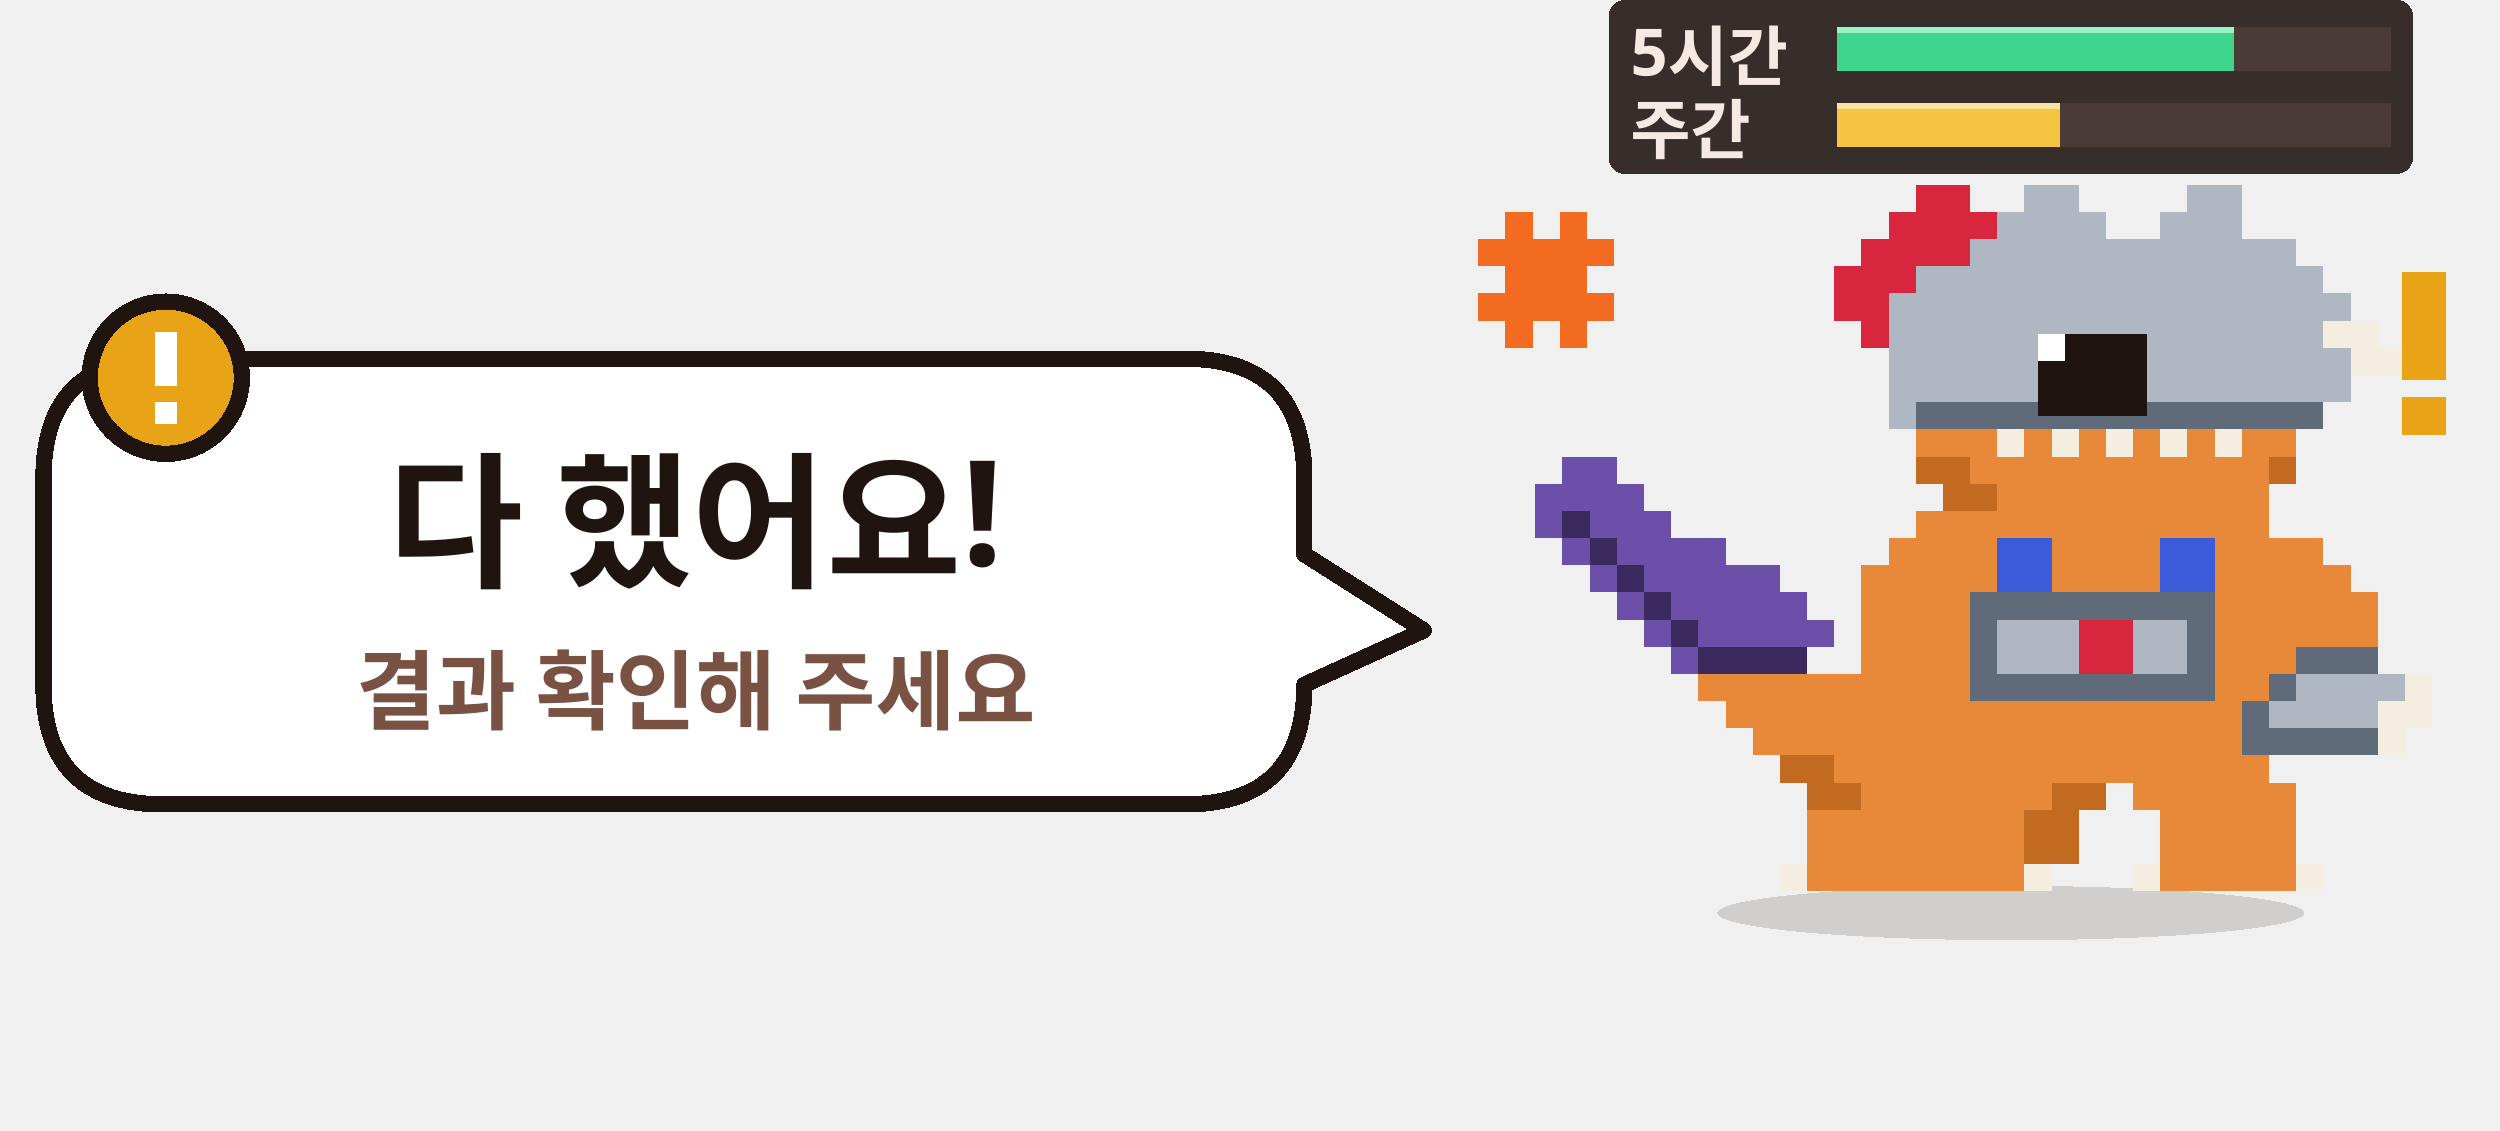
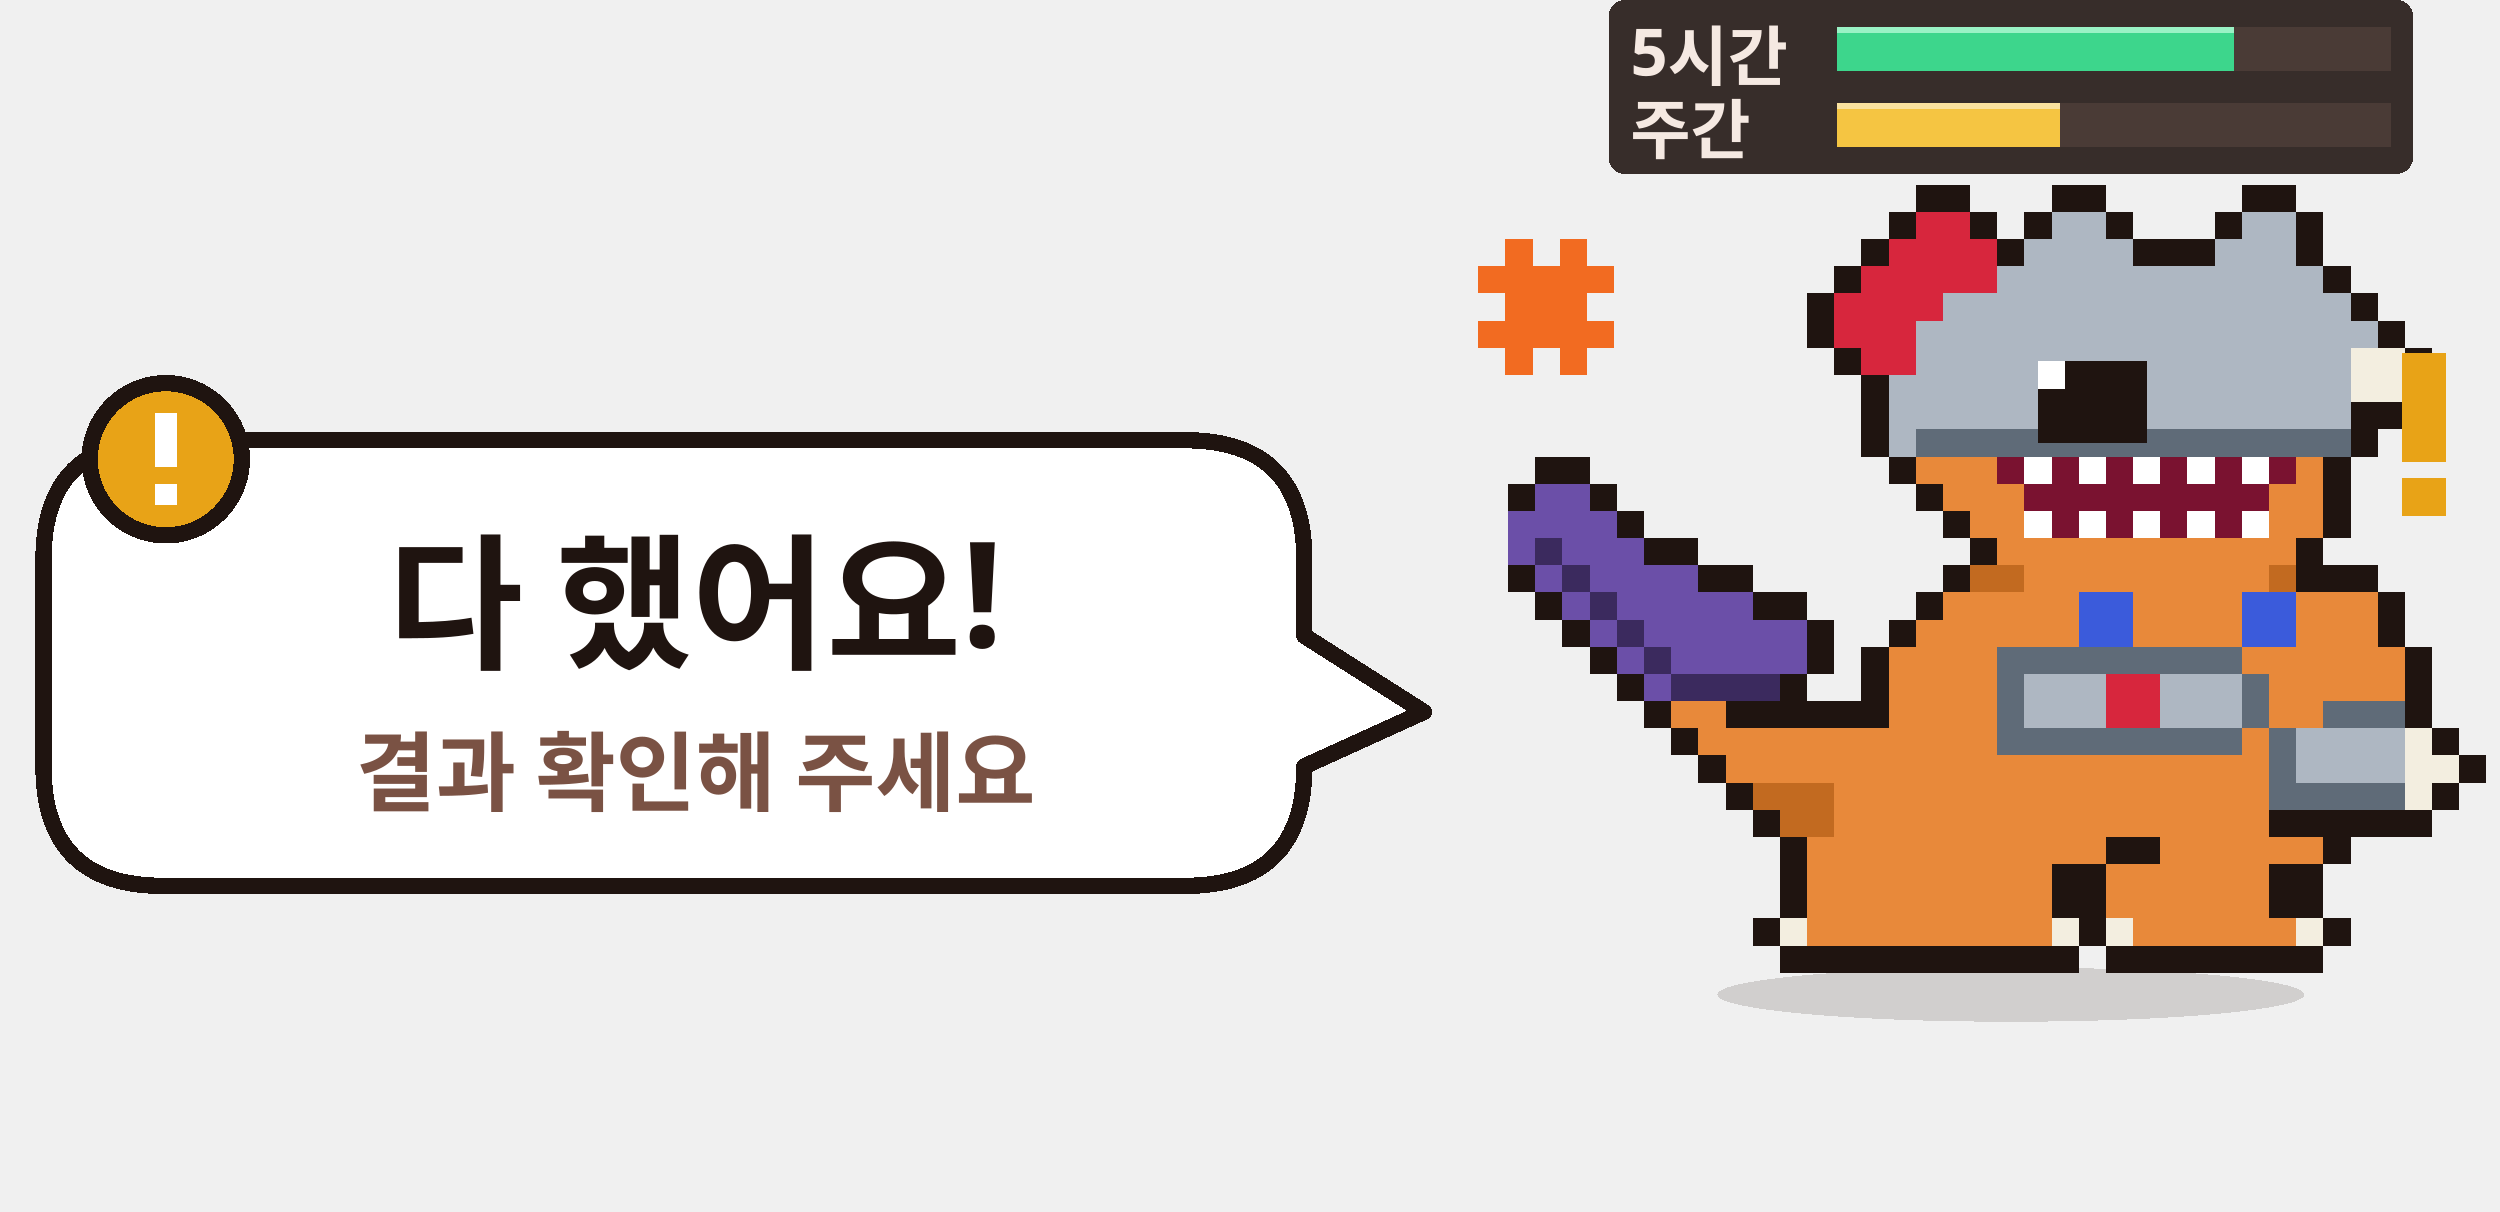
- <svg xmlns="http://www.w3.org/2000/svg" width="460" height="208" viewBox="0 0 460 208" shape-rendering="crispEdges">
+ <svg xmlns="http://www.w3.org/2000/svg" width="460" height="223" viewBox="0 0 460 223" shape-rendering="crispEdges">
  <g transform="translate(370 16)">
    <g transform="scale(1)">
      <g transform="translate(-370 -16)">
        <rect x="296" y="0" width="148" height="32" rx="3" fill="#1F1410" fill-opacity="0.88" />
        <text x="300" y="9" dominant-baseline="central" font-family="'Malgun Gothic','Apple SD Gothic Neo','Noto Sans KR',sans-serif" font-size="12" font-weight="700" fill="#F5E9E2">5시간</text>
        <rect x="338" y="5" width="102" height="8" fill="#4A3B36" />
        <rect x="338" y="5" width="73" height="8" fill="#3DD68C" />
        <rect x="338" y="5" width="73" height="1" fill="#9AF2C5" />
        <text x="300" y="23" dominant-baseline="central" font-family="'Malgun Gothic','Apple SD Gothic Neo','Noto Sans KR',sans-serif" font-size="12" font-weight="700" fill="#F5E9E2">주간</text>
        <rect x="338" y="19" width="102" height="8" fill="#4A3B36" />
        <rect x="338" y="19" width="41" height="8" fill="#F5C542" />
        <rect x="338" y="19" width="41" height="1" fill="#FBE3A0" />
      </g>
    </g>
  </g>
-   <g transform="translate(0 48)">
+   <g transform="translate(0 63)">
    <g transform="translate(262 68)">
      <g transform="scale(1)">
        <g transform="translate(-262 -68)">
          <path d="M30 18 H218 Q240 18 240 40 V54 L262 68 L240 78 Q240 100 218 100 H30 Q8 100 8 78 V40 Q8 18 30 18 Z" fill="#FFFFFF" stroke="#1F1410" stroke-width="3" stroke-linejoin="round" />
          <circle cx="30.5" cy="21.5" r="14" fill="#E8A317" stroke="#1F1410" stroke-width="3" />
          <rect x="28.5" y="13" width="4" height="10" fill="#FFFFFF" />
          <rect x="28.5" y="26" width="4" height="4" fill="#FFFFFF" />
          <text x="128" y="58" text-anchor="middle" font-family="'Malgun Gothic','Apple SD Gothic Neo','Noto Sans KR',sans-serif" font-size="27" font-weight="800" fill="#1F1410">다 했어요!</text>
          <text x="128" y="85" text-anchor="middle" font-family="'Malgun Gothic','Apple SD Gothic Neo','Noto Sans KR',sans-serif" font-size="16" font-weight="600" fill="#7A5244">결과 확인해 주세요</text>
        </g>
      </g>
    </g>
    <g transform="translate(370 118)">
      <g>
        <g transform="translate(-370 -118)">
          <ellipse cx="370" cy="120" rx="54" ry="5" fill="#1F1410" opacity="0.15" />
          <g>
            <animateTransform attributeName="transform" type="translate" values="0 0;0 -8;0 0" keyTimes="0;0.4;1" dur="0.9s" begin="0.8s" repeatCount="indefinite" calcMode="spline" keySplines="0.3 0 0.5 1;0.5 0 0.7 1" />
            <g transform="translate(220 6) scale(10)">
-               <g transform="translate(6.25 -2)">
+               <g transform="translate(5.75 -3)">
                <g>
                  <animateTransform attributeName="transform" type="translate" values="0 0;0 -0.3" dur="1.4s" calcMode="discrete" repeatCount="indefinite" />
-                   <rect x="7" y="0" width="1" height="0.5" fill="#D7263D" />
-                   <rect x="9" y="0" width="1" height="0.5" fill="#AEB7C2" />
-                   <rect x="12" y="0" width="1" height="0.5" fill="#AEB7C2" />
-                   <rect x="6.5" y="0.5" width="2" height="0.5" fill="#D7263D" />
-                   <rect x="8.5" y="0.5" width="2" height="0.5" fill="#AEB7C2" />
-                   <rect x="11.5" y="0.5" width="1.5" height="0.5" fill="#AEB7C2" />
-                   <rect x="6" y="1" width="2" height="0.5" fill="#D7263D" />
-                   <rect x="8" y="1" width="6" height="0.5" fill="#AEB7C2" />
-                   <rect x="5.5" y="1.5" width="1.5" height="0.5" fill="#D7263D" />
-                   <rect x="7" y="1.5" width="7.5" height="0.5" fill="#AEB7C2" />
-                   <rect x="5.5" y="2" width="1" height="0.5" fill="#D7263D" />
-                   <rect x="6.5" y="2" width="8.5" height="0.5" fill="#AEB7C2" />
-                   <rect x="6" y="2.5" width="0.5" height="0.5" fill="#D7263D" />
-                   <rect x="6.5" y="2.5" width="8" height="0.5" fill="#AEB7C2" />
-                   <rect x="14.5" y="2.5" width="1" height="0.5" fill="#F3EEE0" />
-                   <rect x="6.5" y="3" width="3" height="0.5" fill="#AEB7C2" />
-                   <rect x="9.5" y="3" width="1.5" height="0.5" fill="#1E9E5A" />
-                   <rect x="11" y="3" width="4" height="0.5" fill="#AEB7C2" />
-                   <rect x="15" y="3" width="1" height="0.5" fill="#F3EEE0" />
-                   <rect x="6.5" y="3.5" width="3" height="0.5" fill="#AEB7C2" />
-                   <rect x="9.5" y="3.5" width="1.5" height="0.5" fill="#1E9E5A" />
-                   <rect x="11" y="3.5" width="4" height="0.5" fill="#AEB7C2" />
-                   <rect x="6.5" y="4" width="0.5" height="0.5" fill="#AEB7C2" />
-                   <rect x="7" y="4" width="7.5" height="0.5" fill="#5F6B78" />
-                   <rect x="7" y="4.5" width="1.5" height="0.5" fill="#E8893A" />
-                   <rect x="8.5" y="4.5" width="0.5" height="0.5" fill="#F3EEE0" />
-                   <rect x="9" y="4.5" width="0.5" height="0.5" fill="#E8893A" />
-                   <rect x="9.5" y="4.5" width="0.5" height="0.5" fill="#F3EEE0" />
-                   <rect x="10" y="4.5" width="0.5" height="0.5" fill="#E8893A" />
-                   <rect x="10.5" y="4.5" width="0.5" height="0.5" fill="#F3EEE0" />
-                   <rect x="11" y="4.5" width="0.5" height="0.5" fill="#E8893A" />
-                   <rect x="11.5" y="4.5" width="0.5" height="0.5" fill="#F3EEE0" />
-                   <rect x="12" y="4.5" width="0.5" height="0.5" fill="#E8893A" />
-                   <rect x="12.5" y="4.5" width="0.5" height="0.5" fill="#F3EEE0" />
-                   <rect x="13" y="4.5" width="1" height="0.5" fill="#E8893A" />
+                   <rect x="7.5" y="-0.5" width="1" height="0.5" fill="#1F1410" />
+                   <rect x="10" y="-0.5" width="1" height="0.5" fill="#1F1410" />
+                   <rect x="13.5" y="-0.5" width="1" height="0.5" fill="#1F1410" />
+                   <rect x="7" y="0" width="0.5" height="0.5" fill="#1F1410" />
+                   <rect x="8.5" y="0" width="0.5" height="0.5" fill="#1F1410" />
+                   <rect x="9.5" y="0" width="0.5" height="0.5" fill="#1F1410" />
+                   <rect x="11" y="0" width="0.5" height="0.5" fill="#1F1410" />
+                   <rect x="13" y="0" width="0.5" height="0.5" fill="#1F1410" />
+                   <rect x="14.5" y="0" width="0.5" height="0.5" fill="#1F1410" />
+                   <rect x="6.5" y="0.5" width="0.5" height="0.5" fill="#1F1410" />
+                   <rect x="9" y="0.5" width="0.5" height="0.5" fill="#1F1410" />
+                   <rect x="11.5" y="0.5" width="1.5" height="0.5" fill="#1F1410" />
+                   <rect x="14.5" y="0.5" width="0.5" height="0.5" fill="#1F1410" />
+                   <rect x="6" y="1" width="0.5" height="0.5" fill="#1F1410" />
+                   <rect x="15" y="1" width="0.5" height="0.5" fill="#1F1410" />
+                   <rect x="5.5" y="1.5" width="0.5" height="0.5" fill="#1F1410" />
+                   <rect x="15.5" y="1.5" width="0.5" height="0.5" fill="#1F1410" />
+                   <rect x="5.5" y="2" width="0.5" height="0.5" fill="#1F1410" />
+                   <rect x="16" y="2" width="0.5" height="0.5" fill="#1F1410" />
+                   <rect x="6" y="2.5" width="0.5" height="0.5" fill="#1F1410" />
+                   <rect x="16.5" y="2.5" width="0.5" height="0.5" fill="#1F1410" />
+                   <rect x="6.5" y="3" width="0.5" height="0.5" fill="#1F1410" />
+                   <rect x="16.5" y="3" width="0.5" height="0.5" fill="#1F1410" />
+                   <rect x="6.5" y="3.5" width="0.5" height="0.5" fill="#1F1410" />
+                   <rect x="15.5" y="3.5" width="1" height="0.5" fill="#1F1410" />
+                   <rect x="6.5" y="4" width="0.5" height="0.5" fill="#1F1410" />
+                   <rect x="15.5" y="4" width="0.5" height="0.5" fill="#1F1410" />
+                   <rect x="0.5" y="4.5" width="1" height="0.5" fill="#1F1410" />
+                   <rect x="7" y="4.5" width="0.5" height="0.5" fill="#1F1410" />
+                   <rect x="15" y="4.5" width="0.5" height="0.5" fill="#1F1410" />
+                   <rect x="0" y="5" width="0.5" height="0.5" fill="#1F1410" />
+                   <rect x="1.5" y="5" width="0.5" height="0.5" fill="#1F1410" />
+                   <rect x="7.5" y="5" width="0.5" height="0.5" fill="#1F1410" />
+                   <rect x="15" y="5" width="0.5" height="0.5" fill="#1F1410" />
+                   <rect x="2" y="5.5" width="0.5" height="0.5" fill="#1F1410" />
+                   <rect x="8" y="5.5" width="0.5" height="0.5" fill="#1F1410" />
+                   <rect x="15" y="5.5" width="0.5" height="0.5" fill="#1F1410" />
+                   <rect x="2.5" y="6" width="1" height="0.5" fill="#1F1410" />
+                   <rect x="8.5" y="6" width="0.5" height="0.5" fill="#1F1410" />
+                   <rect x="14.5" y="6" width="0.5" height="0.5" fill="#1F1410" />
+                   <rect x="0" y="6.5" width="0.5" height="0.5" fill="#1F1410" />
+                   <rect x="3.5" y="6.5" width="1" height="0.5" fill="#1F1410" />
+                   <rect x="8" y="6.5" width="0.5" height="0.5" fill="#1F1410" />
+                   <rect x="14.5" y="6.5" width="1.5" height="0.5" fill="#1F1410" />
+                   <rect x="0.5" y="7" width="0.5" height="0.5" fill="#1F1410" />
+                   <rect x="4.5" y="7" width="1" height="0.5" fill="#1F1410" />
+                   <rect x="7.5" y="7" width="0.5" height="0.5" fill="#1F1410" />
+                   <rect x="16" y="7" width="0.5" height="0.5" fill="#1F1410" />
+                   <rect x="1" y="7.5" width="0.5" height="0.5" fill="#1F1410" />
+                   <rect x="5.5" y="7.5" width="0.5" height="0.5" fill="#1F1410" />
+                   <rect x="7" y="7.5" width="0.5" height="0.5" fill="#1F1410" />
+                   <rect x="16" y="7.5" width="0.5" height="0.5" fill="#1F1410" />
+                   <rect x="1.5" y="8" width="0.5" height="0.5" fill="#1F1410" />
+                   <rect x="5.5" y="8" width="0.5" height="0.5" fill="#1F1410" />
+                   <rect x="6.5" y="8" width="0.5" height="0.5" fill="#1F1410" />
+                   <rect x="16.5" y="8" width="0.5" height="0.5" fill="#1F1410" />
+                   <rect x="2" y="8.5" width="0.5" height="0.5" fill="#1F1410" />
+                   <rect x="5" y="8.5" width="0.5" height="0.5" fill="#1F1410" />
+                   <rect x="6.5" y="8.5" width="0.5" height="0.5" fill="#1F1410" />
+                   <rect x="16.5" y="8.5" width="0.5" height="0.5" fill="#1F1410" />
+                   <rect x="2.5" y="9" width="0.5" height="0.5" fill="#1F1410" />
+                   <rect x="4" y="9" width="3" height="0.5" fill="#1F1410" />
+                   <rect x="16.5" y="9" width="0.5" height="0.5" fill="#1F1410" />
+                   <rect x="3" y="9.5" width="0.5" height="0.5" fill="#1F1410" />
+                   <rect x="17" y="9.5" width="0.5" height="0.5" fill="#1F1410" />
+                   <rect x="3.5" y="10" width="0.5" height="0.5" fill="#1F1410" />
+                   <rect x="17.5" y="10" width="0.5" height="0.5" fill="#1F1410" />
+                   <rect x="4" y="10.5" width="0.5" height="0.5" fill="#1F1410" />
+                   <rect x="17" y="10.5" width="0.5" height="0.5" fill="#1F1410" />
+                   <rect x="4.5" y="11" width="0.5" height="0.5" fill="#1F1410" />
+                   <rect x="14" y="11" width="3" height="0.5" fill="#1F1410" />
+                   <rect x="5" y="11.5" width="0.5" height="0.5" fill="#1F1410" />
+                   <rect x="15" y="11.5" width="0.5" height="0.5" fill="#1F1410" />
+                   <rect x="5" y="12" width="0.5" height="0.5" fill="#1F1410" />
+                   <rect x="10" y="12" width="1" height="0.5" fill="#1F1410" />
+                   <rect x="14" y="12" width="1" height="0.5" fill="#1F1410" />
+                   <rect x="5" y="12.5" width="0.5" height="0.5" fill="#1F1410" />
+                   <rect x="10" y="12.5" width="1" height="0.5" fill="#1F1410" />
+                   <rect x="14" y="12.5" width="1" height="0.5" fill="#1F1410" />
+                   <rect x="4.5" y="13" width="0.5" height="0.5" fill="#1F1410" />
+                   <rect x="10.5" y="13" width="0.5" height="0.5" fill="#1F1410" />
+                   <rect x="15" y="13" width="0.5" height="0.5" fill="#1F1410" />
+                   <rect x="5" y="13.5" width="5.5" height="0.5" fill="#1F1410" />
+                   <rect x="11" y="13.5" width="4" height="0.5" fill="#1F1410" />
+                   <rect x="7.5" y="0" width="1" height="0.5" fill="#D7263D" />
+                   <rect x="10" y="0" width="1" height="0.5" fill="#AEB7C2" />
+                   <rect x="13.5" y="0" width="1" height="0.5" fill="#AEB7C2" />
+                   <rect x="7" y="0.5" width="2" height="0.5" fill="#D7263D" />
+                   <rect x="9.5" y="0.5" width="2" height="0.5" fill="#AEB7C2" />
+                   <rect x="13" y="0.5" width="1.5" height="0.5" fill="#AEB7C2" />
+                   <rect x="6.5" y="1" width="2.5" height="0.5" fill="#D7263D" />
+                   <rect x="9" y="1" width="6" height="0.5" fill="#AEB7C2" />
+                   <rect x="6" y="1.5" width="2" height="0.5" fill="#D7263D" />
+                   <rect x="8" y="1.5" width="7.5" height="0.5" fill="#AEB7C2" />
+                   <rect x="6" y="2" width="1.5" height="0.5" fill="#D7263D" />
+                   <rect x="7.5" y="2" width="8.5" height="0.5" fill="#AEB7C2" />
+                   <rect x="6.5" y="2.5" width="1" height="0.5" fill="#D7263D" />
+                   <rect x="7.5" y="2.5" width="8" height="0.5" fill="#AEB7C2" />
+                   <rect x="15.5" y="2.5" width="1" height="0.5" fill="#F3EEE0" />
+                   <rect x="7" y="3" width="3" height="0.5" fill="#AEB7C2" />
+                   <rect x="10" y="3" width="1.5" height="0.5" fill="#1E9E5A" />
+                   <rect x="11.5" y="3" width="4" height="0.5" fill="#AEB7C2" />
+                   <rect x="15.5" y="3" width="1" height="0.5" fill="#F3EEE0" />
+                   <rect x="7" y="3.5" width="3" height="0.5" fill="#AEB7C2" />
+                   <rect x="10" y="3.5" width="0.5" height="0.5" fill="#1E9E5A" />
+                   <rect x="10.5" y="3.5" width="0.5" height="0.5" fill="#1F1410" />
+                   <rect x="11" y="3.5" width="0.5" height="0.5" fill="#1E9E5A" />
+                   <rect x="11.5" y="3.5" width="4" height="0.5" fill="#AEB7C2" />
+                   <rect x="7" y="4" width="0.5" height="0.5" fill="#AEB7C2" />
+                   <rect x="7.5" y="4" width="8" height="0.5" fill="#5F6B78" />
+                   <rect x="7.5" y="4.5" width="1.5" height="0.5" fill="#E8893A" />
+                   <rect x="9" y="4.5" width="0.5" height="0.5" fill="#7A1230" />
+                   <rect x="9.5" y="4.5" width="0.5" height="0.5" fill="#FFFFFF" />
+                   <rect x="10" y="4.5" width="0.5" height="0.5" fill="#7A1230" />
+                   <rect x="10.5" y="4.5" width="0.5" height="0.5" fill="#FFFFFF" />
+                   <rect x="11" y="4.5" width="0.5" height="0.5" fill="#7A1230" />
+                   <rect x="11.5" y="4.5" width="0.5" height="0.5" fill="#FFFFFF" />
+                   <rect x="12" y="4.5" width="0.5" height="0.5" fill="#7A1230" />
+                   <rect x="12.5" y="4.5" width="0.5" height="0.5" fill="#FFFFFF" />
+                   <rect x="13" y="4.5" width="0.5" height="0.5" fill="#7A1230" />
+                   <rect x="13.5" y="4.5" width="0.5" height="0.5" fill="#FFFFFF" />
+                   <rect x="14" y="4.5" width="0.5" height="0.5" fill="#7A1230" />
+                   <rect x="14.5" y="4.5" width="0.5" height="0.5" fill="#E8893A" />
                  <rect x="0.5" y="5" width="1" height="0.5" fill="#6B4FA8" />
-                   <rect x="7" y="5" width="1" height="0.5" fill="#C26A20" />
-                   <rect x="8" y="5" width="5.5" height="0.5" fill="#E8893A" />
-                   <rect x="13.5" y="5" width="0.5" height="0.5" fill="#C26A20" />
+                   <rect x="8" y="5" width="1.5" height="0.5" fill="#E8893A" />
+                   <rect x="9.5" y="5" width="4.5" height="0.5" fill="#7A1230" />
+                   <rect x="14" y="5" width="1" height="0.5" fill="#E8893A" />
                  <rect x="0" y="5.5" width="2" height="0.5" fill="#6B4FA8" />
-                   <rect x="7.5" y="5.5" width="1" height="0.5" fill="#C26A20" />
-                   <rect x="8.5" y="5.5" width="5" height="0.5" fill="#E8893A" />
+                   <rect x="8.5" y="5.5" width="1" height="0.5" fill="#E8893A" />
+                   <rect x="9.5" y="5.5" width="0.5" height="0.5" fill="#FFFFFF" />
+                   <rect x="10" y="5.5" width="0.5" height="0.5" fill="#7A1230" />
+                   <rect x="10.5" y="5.5" width="0.5" height="0.5" fill="#FFFFFF" />
+                   <rect x="11" y="5.5" width="0.5" height="0.5" fill="#7A1230" />
+                   <rect x="11.5" y="5.5" width="0.5" height="0.5" fill="#FFFFFF" />
+                   <rect x="12" y="5.5" width="0.5" height="0.5" fill="#7A1230" />
+                   <rect x="12.5" y="5.5" width="0.5" height="0.5" fill="#FFFFFF" />
+                   <rect x="13" y="5.5" width="0.5" height="0.5" fill="#7A1230" />
+                   <rect x="13.5" y="5.5" width="0.5" height="0.5" fill="#FFFFFF" />
+                   <rect x="14" y="5.5" width="1" height="0.5" fill="#E8893A" />
                  <rect x="0" y="6" width="0.5" height="0.5" fill="#6B4FA8" />
                  <rect x="0.5" y="6" width="0.5" height="0.5" fill="#3B2A5E" />
                  <rect x="1" y="6" width="1.5" height="0.5" fill="#6B4FA8" />
-                   <rect x="7" y="6" width="6.5" height="0.5" fill="#E8893A" />
+                   <rect x="9" y="6" width="5.5" height="0.5" fill="#E8893A" />
                  <rect x="0.5" y="6.5" width="0.5" height="0.5" fill="#6B4FA8" />
                  <rect x="1" y="6.5" width="0.5" height="0.5" fill="#3B2A5E" />
                  <rect x="1.5" y="6.5" width="2" height="0.5" fill="#6B4FA8" />
-                   <rect x="6.5" y="6.5" width="2" height="0.5" fill="#E8893A" />
-                   <rect x="8.5" y="6.5" width="1" height="0.5" fill="#3B5BDB" />
-                   <rect x="9.5" y="6.5" width="2" height="0.5" fill="#E8893A" />
-                   <rect x="11.5" y="6.5" width="1" height="0.5" fill="#3B5BDB" />
-                   <rect x="12.5" y="6.5" width="2" height="0.5" fill="#E8893A" />
+                   <rect x="8.5" y="6.5" width="1" height="0.5" fill="#C26A20" />
+                   <rect x="9.5" y="6.5" width="4.5" height="0.5" fill="#E8893A" />
+                   <rect x="14" y="6.5" width="0.5" height="0.5" fill="#C26A20" />
                  <rect x="1" y="7" width="0.5" height="0.5" fill="#6B4FA8" />
                  <rect x="1.5" y="7" width="0.5" height="0.5" fill="#3B2A5E" />
                  <rect x="2" y="7" width="2.5" height="0.5" fill="#6B4FA8" />
-                   <rect x="6" y="7" width="2.5" height="0.5" fill="#E8893A" />
-                   <rect x="8.5" y="7" width="1" height="0.5" fill="#3B5BDB" />
-                   <rect x="9.5" y="7" width="2" height="0.5" fill="#E8893A" />
-                   <rect x="11.5" y="7" width="1" height="0.5" fill="#3B5BDB" />
-                   <rect x="12.5" y="7" width="2.5" height="0.5" fill="#E8893A" />
+                   <rect x="8" y="7" width="2.5" height="0.5" fill="#E8893A" />
+                   <rect x="10.5" y="7" width="1" height="0.5" fill="#3B5BDB" />
+                   <rect x="11.5" y="7" width="2" height="0.5" fill="#E8893A" />
+                   <rect x="13.5" y="7" width="1" height="0.5" fill="#3B5BDB" />
+                   <rect x="14.5" y="7" width="1.5" height="0.5" fill="#E8893A" />
                  <rect x="1.5" y="7.5" width="0.5" height="0.5" fill="#6B4FA8" />
                  <rect x="2" y="7.5" width="0.5" height="0.5" fill="#3B2A5E" />
-                   <rect x="2.5" y="7.5" width="2.5" height="0.5" fill="#6B4FA8" />
-                   <rect x="6" y="7.5" width="2" height="0.5" fill="#E8893A" />
-                   <rect x="8" y="7.5" width="4.5" height="0.5" fill="#5F6B78" />
-                   <rect x="12.5" y="7.5" width="3" height="0.5" fill="#E8893A" />
+                   <rect x="2.5" y="7.5" width="3" height="0.5" fill="#6B4FA8" />
+                   <rect x="7.5" y="7.5" width="3" height="0.5" fill="#E8893A" />
+                   <rect x="10.5" y="7.5" width="1" height="0.5" fill="#3B5BDB" />
+                   <rect x="11.5" y="7.5" width="2" height="0.5" fill="#E8893A" />
+                   <rect x="13.5" y="7.5" width="1" height="0.5" fill="#3B5BDB" />
+                   <rect x="14.5" y="7.5" width="1.5" height="0.5" fill="#E8893A" />
                  <rect x="2" y="8" width="0.5" height="0.5" fill="#6B4FA8" />
                  <rect x="2.5" y="8" width="0.5" height="0.5" fill="#3B2A5E" />
                  <rect x="3" y="8" width="2.5" height="0.5" fill="#6B4FA8" />
-                   <rect x="6" y="8" width="2" height="0.5" fill="#E8893A" />
-                   <rect x="8" y="8" width="0.5" height="0.5" fill="#5F6B78" />
-                   <rect x="8.5" y="8" width="1.5" height="0.5" fill="#AEB7C2" />
-                   <rect x="10" y="8" width="1" height="0.5" fill="#D7263D" />
-                   <rect x="11" y="8" width="1" height="0.5" fill="#AEB7C2" />
-                   <rect x="12" y="8" width="0.5" height="0.5" fill="#5F6B78" />
-                   <rect x="12.5" y="8" width="3" height="0.5" fill="#E8893A" />
+                   <rect x="7" y="8" width="2" height="0.5" fill="#E8893A" />
+                   <rect x="9" y="8" width="4.5" height="0.5" fill="#5F6B78" />
+                   <rect x="13.5" y="8" width="3" height="0.5" fill="#E8893A" />
                  <rect x="2.5" y="8.5" width="0.5" height="0.5" fill="#6B4FA8" />
                  <rect x="3" y="8.5" width="2" height="0.5" fill="#3B2A5E" />
-                   <rect x="6" y="8.5" width="2" height="0.5" fill="#E8893A" />
-                   <rect x="8" y="8.5" width="0.5" height="0.5" fill="#5F6B78" />
-                   <rect x="8.5" y="8.5" width="1.5" height="0.5" fill="#AEB7C2" />
-                   <rect x="10" y="8.5" width="1" height="0.5" fill="#D7263D" />
-                   <rect x="11" y="8.5" width="1" height="0.5" fill="#AEB7C2" />
-                   <rect x="12" y="8.5" width="0.5" height="0.5" fill="#5F6B78" />
-                   <rect x="12.5" y="8.5" width="1.5" height="0.5" fill="#E8893A" />
-                   <rect x="14" y="8.5" width="1.5" height="0.5" fill="#5F6B78" />
-                   <rect x="3" y="9" width="5" height="0.5" fill="#E8893A" />
-                   <rect x="8" y="9" width="4.5" height="0.5" fill="#5F6B78" />
-                   <rect x="12.5" y="9" width="1" height="0.5" fill="#E8893A" />
+                   <rect x="7" y="8.5" width="2" height="0.5" fill="#E8893A" />
+                   <rect x="9" y="8.5" width="0.5" height="0.5" fill="#5F6B78" />
+                   <rect x="9.5" y="8.5" width="1.5" height="0.5" fill="#AEB7C2" />
+                   <rect x="11" y="8.5" width="1" height="0.5" fill="#D7263D" />
+                   <rect x="12" y="8.5" width="1.5" height="0.5" fill="#AEB7C2" />
+                   <rect x="13.5" y="8.5" width="0.5" height="0.5" fill="#5F6B78" />
+                   <rect x="14" y="8.5" width="2.5" height="0.5" fill="#E8893A" />
+                   <rect x="3" y="9" width="1" height="0.5" fill="#E8893A" />
+                   <rect x="7" y="9" width="2" height="0.5" fill="#E8893A" />
+                   <rect x="9" y="9" width="0.5" height="0.5" fill="#5F6B78" />
+                   <rect x="9.5" y="9" width="1.5" height="0.5" fill="#AEB7C2" />
+                   <rect x="11" y="9" width="1" height="0.5" fill="#D7263D" />
+                   <rect x="12" y="9" width="1.5" height="0.5" fill="#AEB7C2" />
                  <rect x="13.5" y="9" width="0.5" height="0.5" fill="#5F6B78" />
-                   <rect x="14" y="9" width="2" height="0.5" fill="#AEB7C2" />
-                   <rect x="16" y="9" width="0.5" height="0.5" fill="#F3EEE0" />
-                   <rect x="3.5" y="9.5" width="9.5" height="0.5" fill="#E8893A" />
-                   <rect x="13" y="9.5" width="0.5" height="0.5" fill="#5F6B78" />
-                   <rect x="13.5" y="9.5" width="2" height="0.5" fill="#AEB7C2" />
-                   <rect x="15.5" y="9.5" width="1" height="0.5" fill="#F3EEE0" />
-                   <rect x="4" y="10" width="9" height="0.5" fill="#E8893A" />
-                   <rect x="13" y="10" width="2.5" height="0.5" fill="#5F6B78" />
-                   <rect x="15.5" y="10" width="0.5" height="0.5" fill="#F3EEE0" />
-                   <rect x="4.5" y="10.5" width="1" height="0.5" fill="#C26A20" />
-                   <rect x="5.5" y="10.5" width="8" height="0.5" fill="#E8893A" />
+                   <rect x="14" y="9" width="1" height="0.5" fill="#E8893A" />
+                   <rect x="15" y="9" width="1.5" height="0.5" fill="#5F6B78" />
+                   <rect x="3.5" y="9.5" width="5.5" height="0.5" fill="#E8893A" />
+                   <rect x="9" y="9.5" width="4.5" height="0.5" fill="#5F6B78" />
+                   <rect x="13.5" y="9.5" width="0.5" height="0.5" fill="#E8893A" />
+                   <rect x="14" y="9.5" width="0.5" height="0.5" fill="#5F6B78" />
+                   <rect x="14.5" y="9.5" width="2" height="0.5" fill="#AEB7C2" />
+                   <rect x="16.5" y="9.5" width="0.5" height="0.5" fill="#F3EEE0" />
+                   <rect x="4" y="10" width="10" height="0.5" fill="#E8893A" />
+                   <rect x="14" y="10" width="0.5" height="0.5" fill="#5F6B78" />
+                   <rect x="14.5" y="10" width="2" height="0.5" fill="#AEB7C2" />
+                   <rect x="16.5" y="10" width="1" height="0.5" fill="#F3EEE0" />
+                   <rect x="4.5" y="10.5" width="1.5" height="0.5" fill="#C26A20" />
+                   <rect x="6" y="10.5" width="8" height="0.5" fill="#E8893A" />
+                   <rect x="14" y="10.5" width="2.5" height="0.5" fill="#5F6B78" />
+                   <rect x="16.5" y="10.5" width="0.5" height="0.5" fill="#F3EEE0" />
                  <rect x="5" y="11" width="1" height="0.5" fill="#C26A20" />
-                   <rect x="6" y="11" width="3.5" height="0.5" fill="#E8893A" />
-                   <rect x="9.5" y="11" width="1" height="0.5" fill="#C26A20" />
-                   <rect x="11" y="11" width="3" height="0.5" fill="#E8893A" />
-                   <rect x="5" y="11.5" width="4" height="0.5" fill="#E8893A" />
-                   <rect x="9" y="11.5" width="1" height="0.5" fill="#C26A20" />
-                   <rect x="11.5" y="11.5" width="2.5" height="0.5" fill="#E8893A" />
-                   <rect x="5" y="12" width="4" height="0.5" fill="#E8893A" />
-                   <rect x="9" y="12" width="1" height="0.5" fill="#C26A20" />
-                   <rect x="11.5" y="12" width="2.5" height="0.5" fill="#E8893A" />
-                   <rect x="4.5" y="12.5" width="0.5" height="0.5" fill="#F3EEE0" />
-                   <rect x="5" y="12.5" width="4" height="0.5" fill="#E8893A" />
-                   <rect x="9" y="12.5" width="0.5" height="0.5" fill="#F3EEE0" />
-                   <rect x="11" y="12.5" width="0.5" height="0.5" fill="#F3EEE0" />
-                   <rect x="11.5" y="12.5" width="2.5" height="0.5" fill="#E8893A" />
-                   <rect x="14" y="12.5" width="0.5" height="0.5" fill="#F3EEE0" />
-                   <rect x="9.5" y="3" width="1.5" height="1" fill="#AEB7C2" />
-                   <rect x="9.25" y="2.75" width="2" height="1.5" fill="#1F1410" />
-                   <rect x="9.25" y="2.75" width="0.5" height="0.5" fill="#FFFFFF" />
+                   <rect x="6" y="11" width="8" height="0.5" fill="#E8893A" />
+                   <rect x="5.5" y="11.5" width="5.5" height="0.5" fill="#E8893A" />
+                   <rect x="11" y="11.5" width="1" height="0.5" fill="#1F1410" />
+                   <rect x="12" y="11.5" width="3" height="0.5" fill="#E8893A" />
+                   <rect x="5.5" y="12" width="4.5" height="0.5" fill="#E8893A" />
+                   <rect x="11" y="12" width="3" height="0.5" fill="#E8893A" />
+                   <rect x="5.5" y="12.5" width="4.5" height="0.5" fill="#E8893A" />
+                   <rect x="11" y="12.5" width="3" height="0.5" fill="#E8893A" />
+                   <rect x="5" y="13" width="0.5" height="0.5" fill="#F3EEE0" />
+                   <rect x="5.5" y="13" width="4.5" height="0.5" fill="#E8893A" />
+                   <rect x="10" y="13" width="0.5" height="0.5" fill="#F3EEE0" />
+                   <rect x="11" y="13" width="0.5" height="0.5" fill="#F3EEE0" />
+                   <rect x="11.5" y="13" width="3" height="0.5" fill="#E8893A" />
+                   <rect x="14.5" y="13" width="0.5" height="0.5" fill="#F3EEE0" />
+                   <rect x="10" y="3" width="1.5" height="1" fill="#AEB7C2" />
+                   <rect x="9.75" y="2.75" width="2" height="1.5" fill="#1F1410" />
+                   <rect x="9.75" y="2.75" width="0.5" height="0.5" fill="#FFFFFF" />
                </g>
              </g>
-               <g transform="translate(5.2 -1.5)">
+               <g transform="translate(5.2 -2.5)">
                <animateTransform attributeName="transform" type="translate" values="0 0;0 -0.4;0 0" dur="2s" repeatCount="indefinite" additive="sum" />
                <g>
                  <animate attributeName="opacity" values="0.7;1;0.7" dur="2s" repeatCount="indefinite" />
                  <rect x="0.5" y="0" width="0.5" height="0.5" fill="#F26B21" />
                  <rect x="1.5" y="0" width="0.5" height="0.5" fill="#F26B21" />
                  <rect x="0" y="0.5" width="2.5" height="0.5" fill="#F26B21" />
                  <rect x="0.5" y="1" width="1.5" height="0.5" fill="#F26B21" />
                  <rect x="0" y="1.5" width="2.5" height="0.5" fill="#F26B21" />
                  <rect x="0.5" y="2" width="0.5" height="0.5" fill="#F26B21" />
                  <rect x="1.5" y="2" width="0.5" height="0.5" fill="#F26B21" />
                </g>
              </g>
            </g>
          </g>
        </g>
      </g>
    </g>
    <g>
      <animate attributeName="opacity" values="1;0.2;1" dur="0.8s" repeatCount="indefinite" />
      <rect x="442" y="2" width="8" height="20" fill="#E8A317" />
      <rect x="442" y="25" width="8" height="7" fill="#E8A317" />
    </g>
  </g>
</svg>
